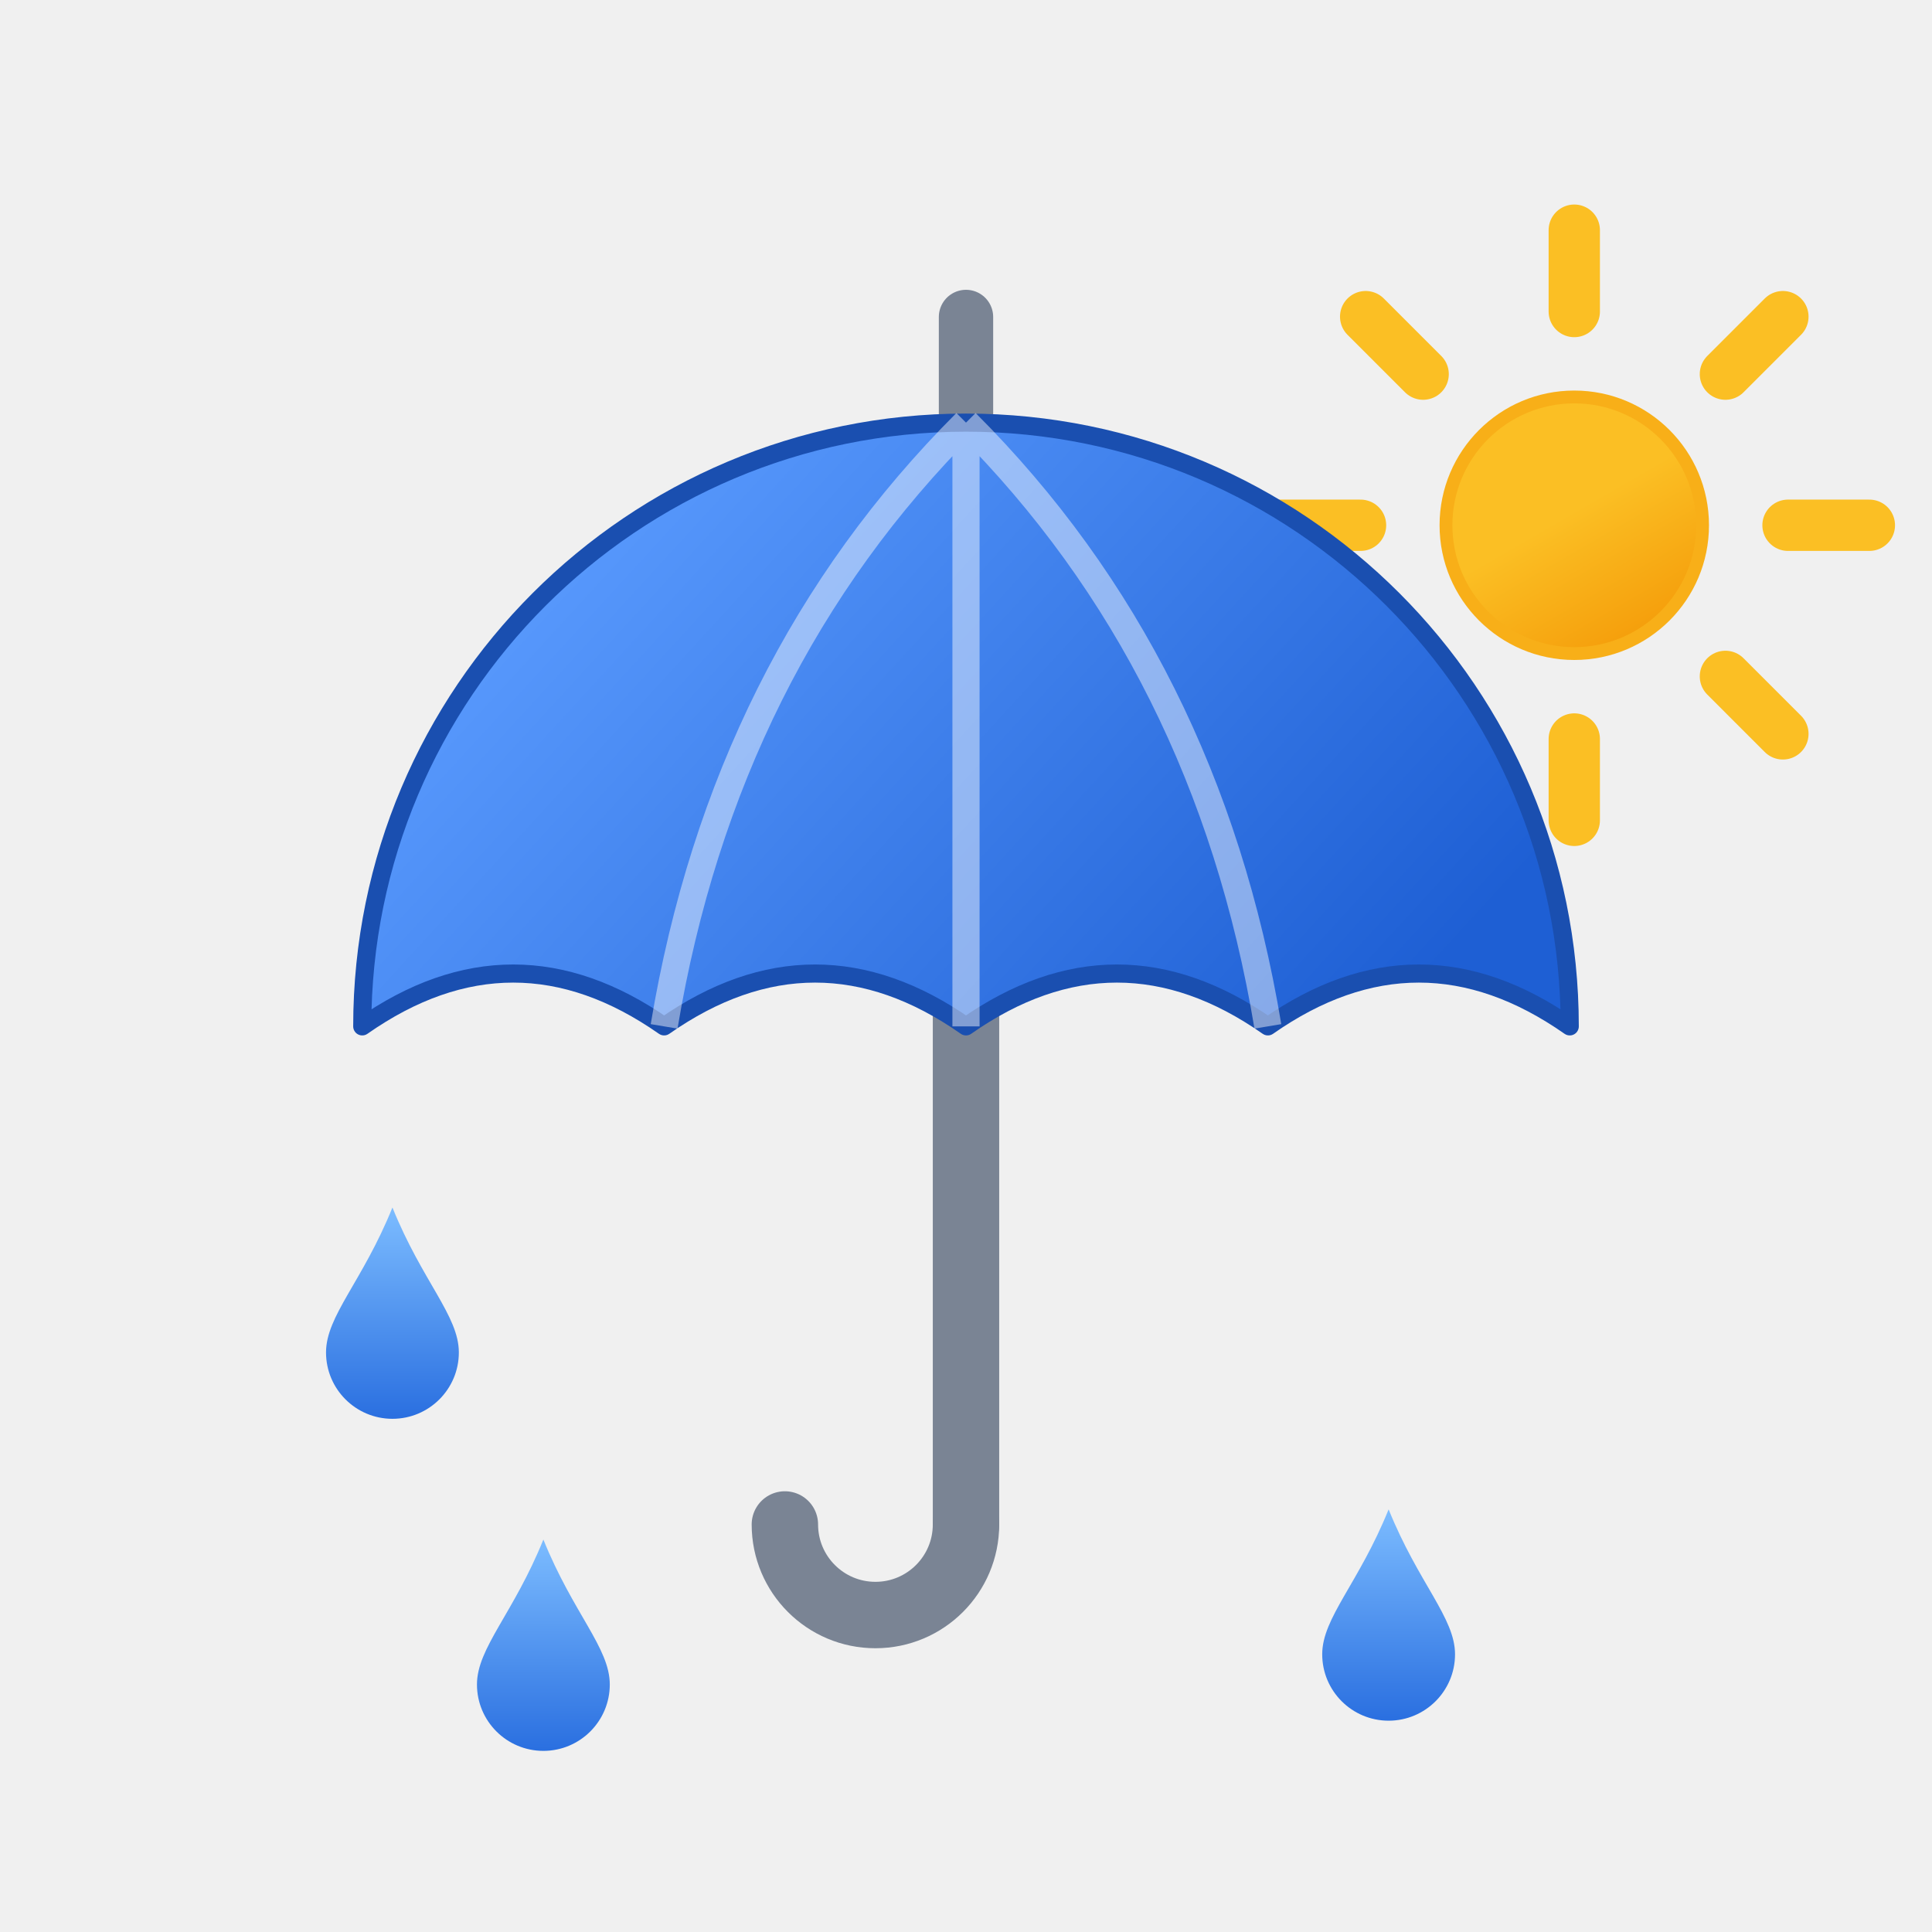
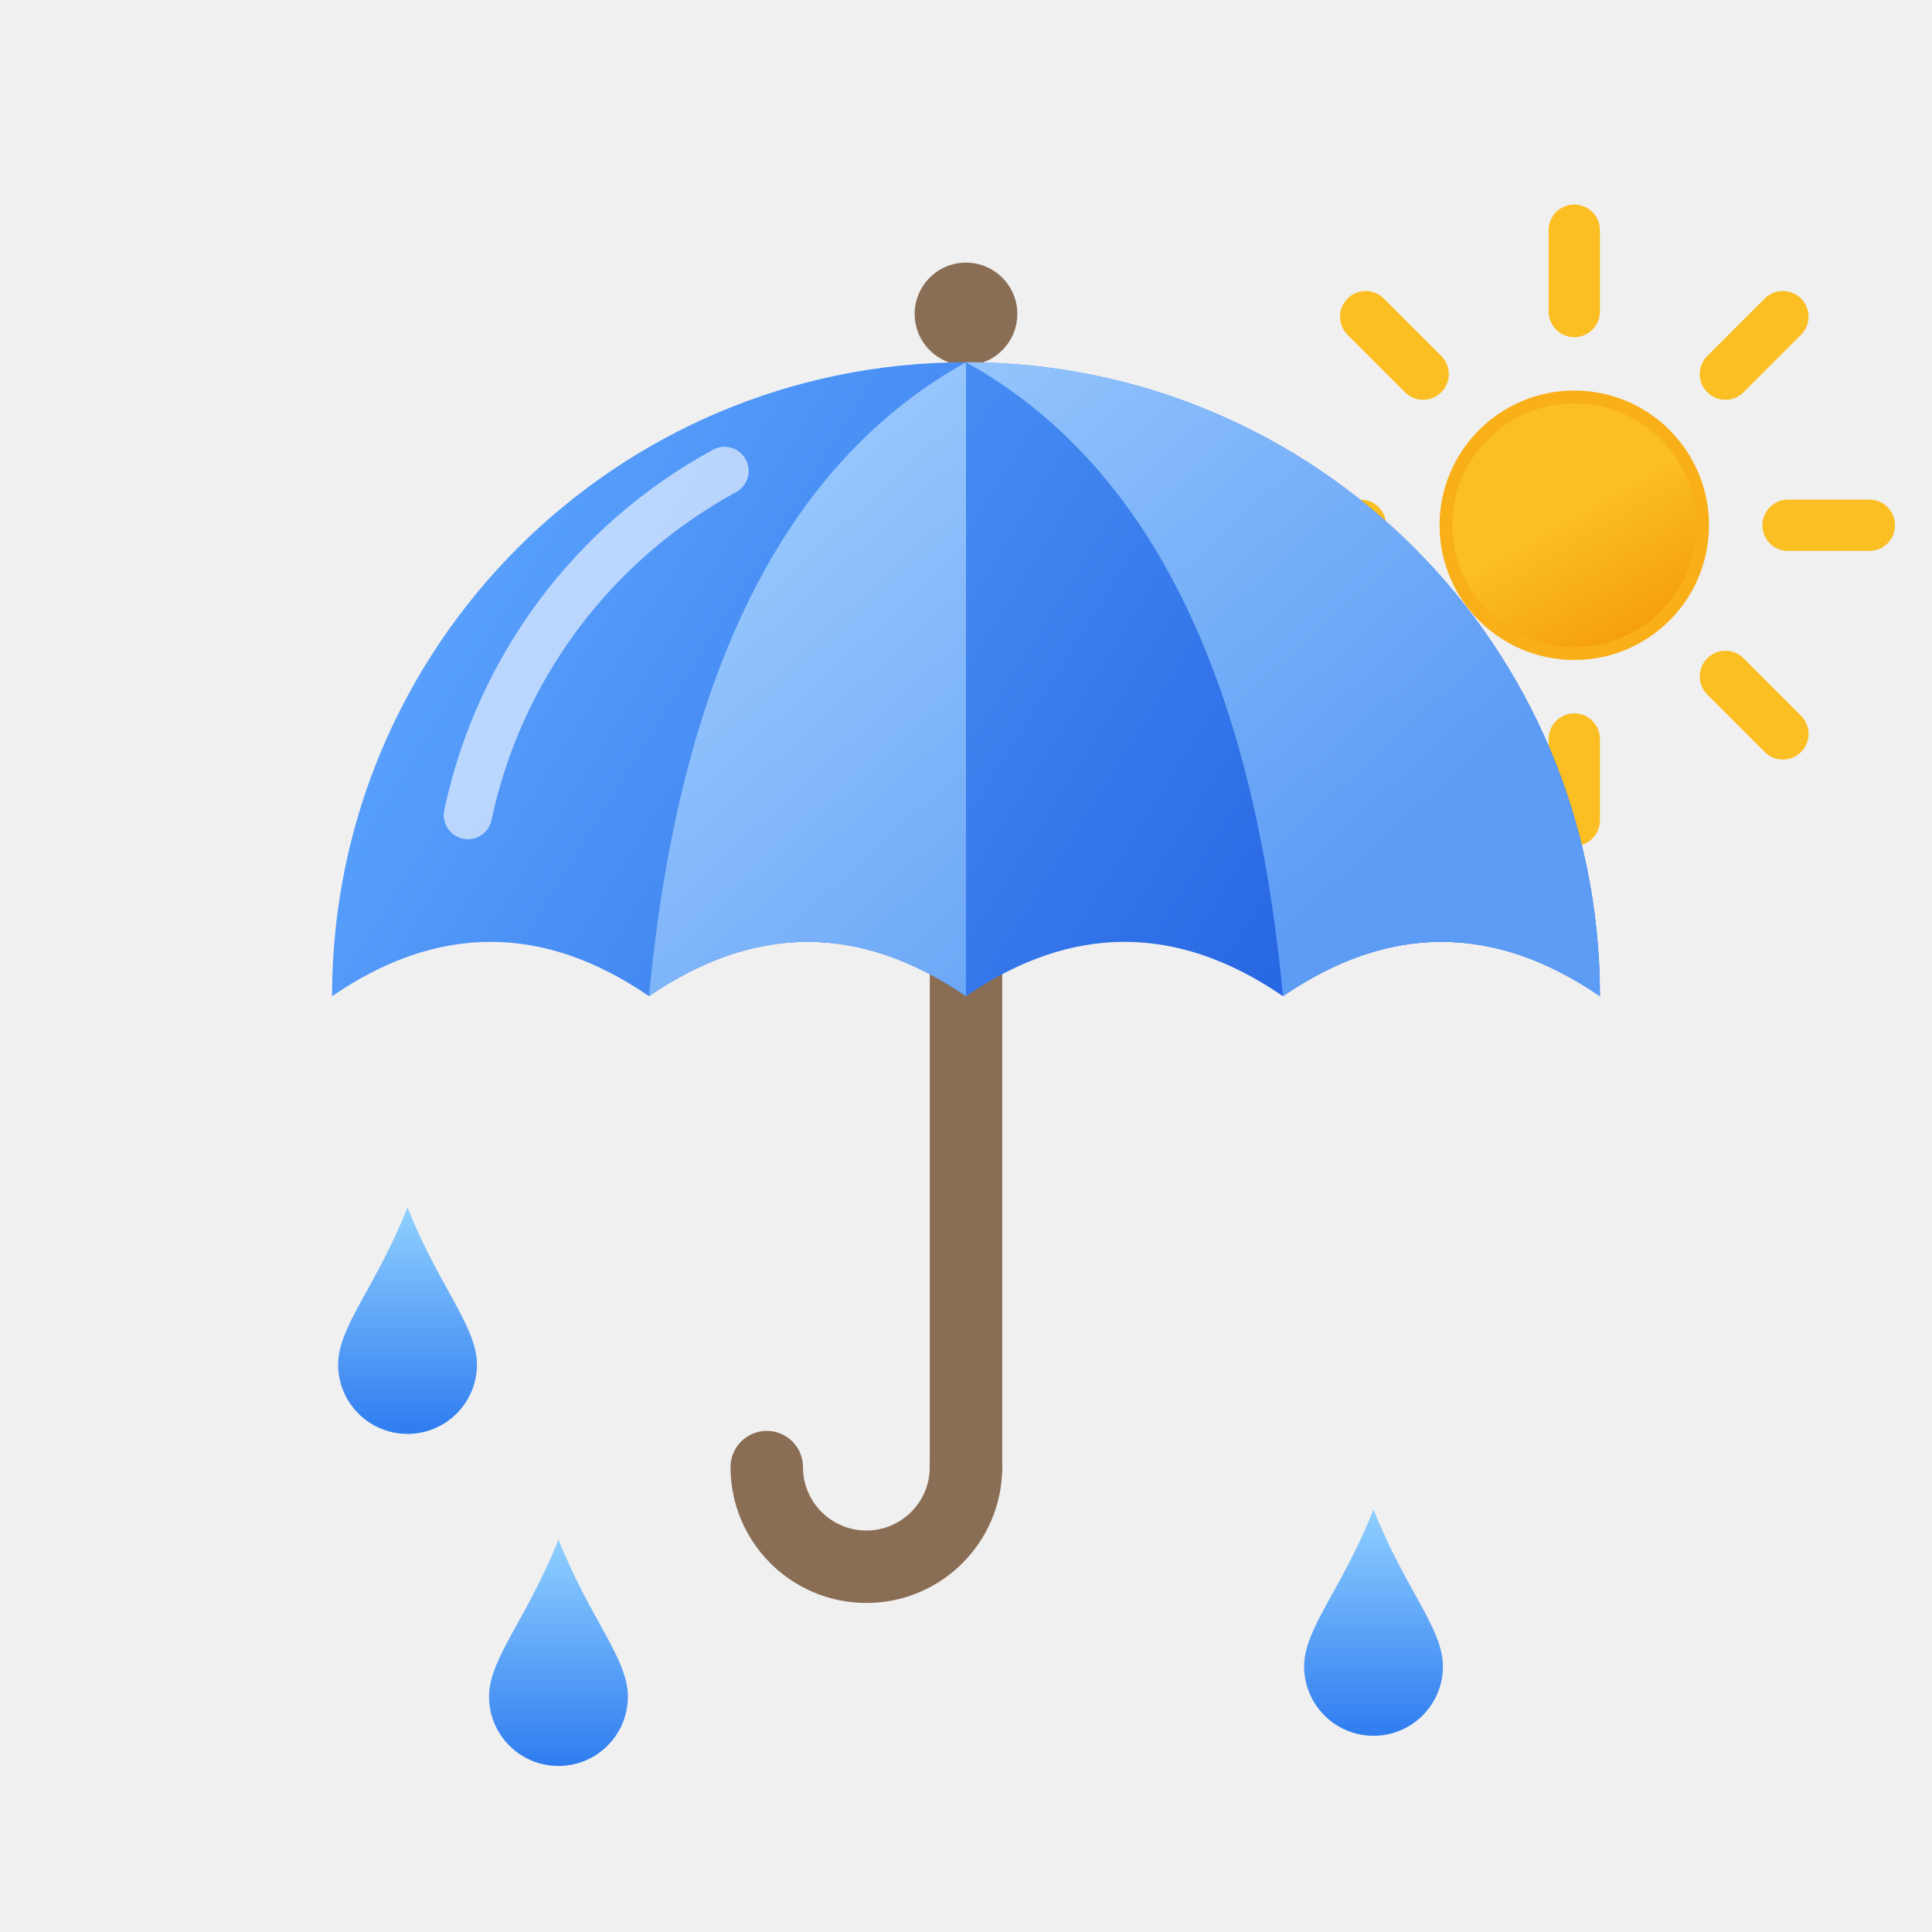
<svg xmlns="http://www.w3.org/2000/svg" viewBox="0 0 64 64">
  <defs>
-     <linearGradient id="uc" x1="20" y1="14" x2="44" y2="36" gradientUnits="userSpaceOnUse">
-       <stop offset="0" stop-color="#5b9cff" />
-       <stop offset="1" stop-color="#1e5fd4" />
+     <linearGradient id="cA" x1="14" y1="14" x2="46" y2="34" gradientUnits="userSpaceOnUse">
+       <stop offset="0" stop-color="#5fa8ff" />
+       <stop offset="1" stop-color="#2160e0" />
    </linearGradient>
-     <linearGradient id="ud" x1="0" y1="0" x2="0" y2="1">
-       <stop offset="0" stop-color="#7cbcff" />
-       <stop offset="1" stop-color="#2a6fe0" />
+     <linearGradient id="cB" x1="20" y1="12" x2="40" y2="34" gradientUnits="userSpaceOnUse">
+       <stop offset="0" stop-color="#a9d4ff" />
+       <stop offset="1" stop-color="#5c9cf5" />
+     </linearGradient>
+     <linearGradient id="dr" x1="0" y1="0" x2="0" y2="1">
+       <stop offset="0" stop-color="#8fd0ff" />
+       <stop offset="1" stop-color="#2f7cf0" />
    </linearGradient>
    <linearGradient id="sa" x1="16.5" y1="19.67" x2="21.5" y2="28.33" gradientUnits="userSpaceOnUse">
      <stop offset="0" stop-color="#fbbf24" />
      <stop offset="0.45" stop-color="#fbbf24" />
      <stop offset="1" stop-color="#f59e0b" />
    </linearGradient>
  </defs>
  <g transform="translate(36 -3) scale(.85)">
    <circle cx="19" cy="24" r="5" stroke="#f8af18" stroke-miterlimit="10" stroke-width="0.5" fill="url(#sa)" />
    <path d="M19,15.67V12.5m0,23V32.33m5.89-14.22,2.24-2.24M10.87,32.13l2.24-2.24m0-11.78-2.24-2.24M27.13,32.13l-2.24-2.24M7.5,24h3.17M30.5,24H27.33" fill="none" stroke="#fbbf24" stroke-linecap="round" stroke-miterlimit="10" stroke-width="2" />
  </g>
-   <line x1="32" y1="10.5" x2="32" y2="14" stroke="#7a8494" stroke-width="1.8" stroke-linecap="round" />
-   <path d="M32,50.5a3,3 0 0 1 -6,0" fill="none" stroke="#7a8494" stroke-width="2.2" stroke-linecap="round" />
-   <line x1="32" y1="33" x2="32" y2="50.5" stroke="#7a8494" stroke-width="2.2" stroke-linecap="round" />
-   <path d="M12,34A20,20 0 0 1 52,34Q47,30.5 42,34Q37,30.5 32,34Q27,30.5 22,34Q17,30.5 12,34Z" fill="url(#uc)" stroke="#1a4fb0" stroke-width=".6" stroke-linejoin="round" />
-   <path d="M32,14Q24,22 22,34M32,14Q40,22 42,34M32,14V34" fill="none" stroke="#ffffff" stroke-opacity=".45" stroke-width=".9" />
-   <path d="M13,40C13.99,42.45 15.2,43.59 15.2,44.8A2.2,2.2 0 0 1 10.8,44.8C10.8,43.59 12.01,42.45 13,40Z" fill="url(#ud)" />
-   <path d="M18,51C18.99,53.45 20.2,54.59 20.2,55.8A2.2,2.2 0 0 1 15.8,55.8C15.8,54.59 17.01,53.45 18,51Z" fill="url(#ud)" />
-   <path d="M46,50C46.99,52.45 48.2,53.59 48.2,54.8A2.2,2.2 0 0 1 43.8,54.8C43.8,53.59 45.01,52.45 46,50Z" fill="url(#ud)" />
+   <path d="M32,32V48.6" stroke="#8a6d55" stroke-width="2.4" stroke-linecap="round" />
+   <path d="M32,48.6a3.3,3.3 0 0 1 -6.6,0" fill="none" stroke="#8a6d55" stroke-width="2.4" stroke-linecap="round" />
+   <circle cx="32" cy="10.4" r="1.7" fill="#8a6d55" />
+   <path d="M11,33A21,21 0 0 1 53,33Q47.75,29.4 42.5,33Q37.25,29.4 32,33Q26.75,29.4 21.5,33Q16.25,29.4 11,33Z" fill="url(#cA)" />
+   <path d="M32,12Q23,17 21.5,33Q26.75,29.4 32,33Z" fill="url(#cB)" />
+   <path d="M32,12Q41,17 42.5,33Q47.75,29.4 53,33A21,21 0 0 0 32,12Z" fill="url(#cB)" />
+   <path d="M15.5,27A17,17 0 0 1 24,15.6" fill="none" stroke="#fff" stroke-opacity=".6" stroke-width="1.6" stroke-linecap="round" />
+   <path d="M13.5,40C14.54,42.62 15.8,43.94 15.8,45.2A2.3,2.3 0 0 1 11.2,45.2C11.2,43.94 12.46,42.62 13.5,40Z" fill="url(#dr)" />
+   <path d="M18.5,51C19.54,53.62 20.8,54.94 20.8,56.2A2.3,2.3 0 0 1 16.2,56.2C16.2,54.94 17.46,53.62 18.5,51Z" fill="url(#dr)" />
+   <path d="M45.5,50C46.53,52.62 47.8,53.94 47.8,55.2A2.3,2.3 0 0 1 43.2,55.2C43.2,53.94 44.47,52.62 45.5,50Z" fill="url(#dr)" />
</svg>
